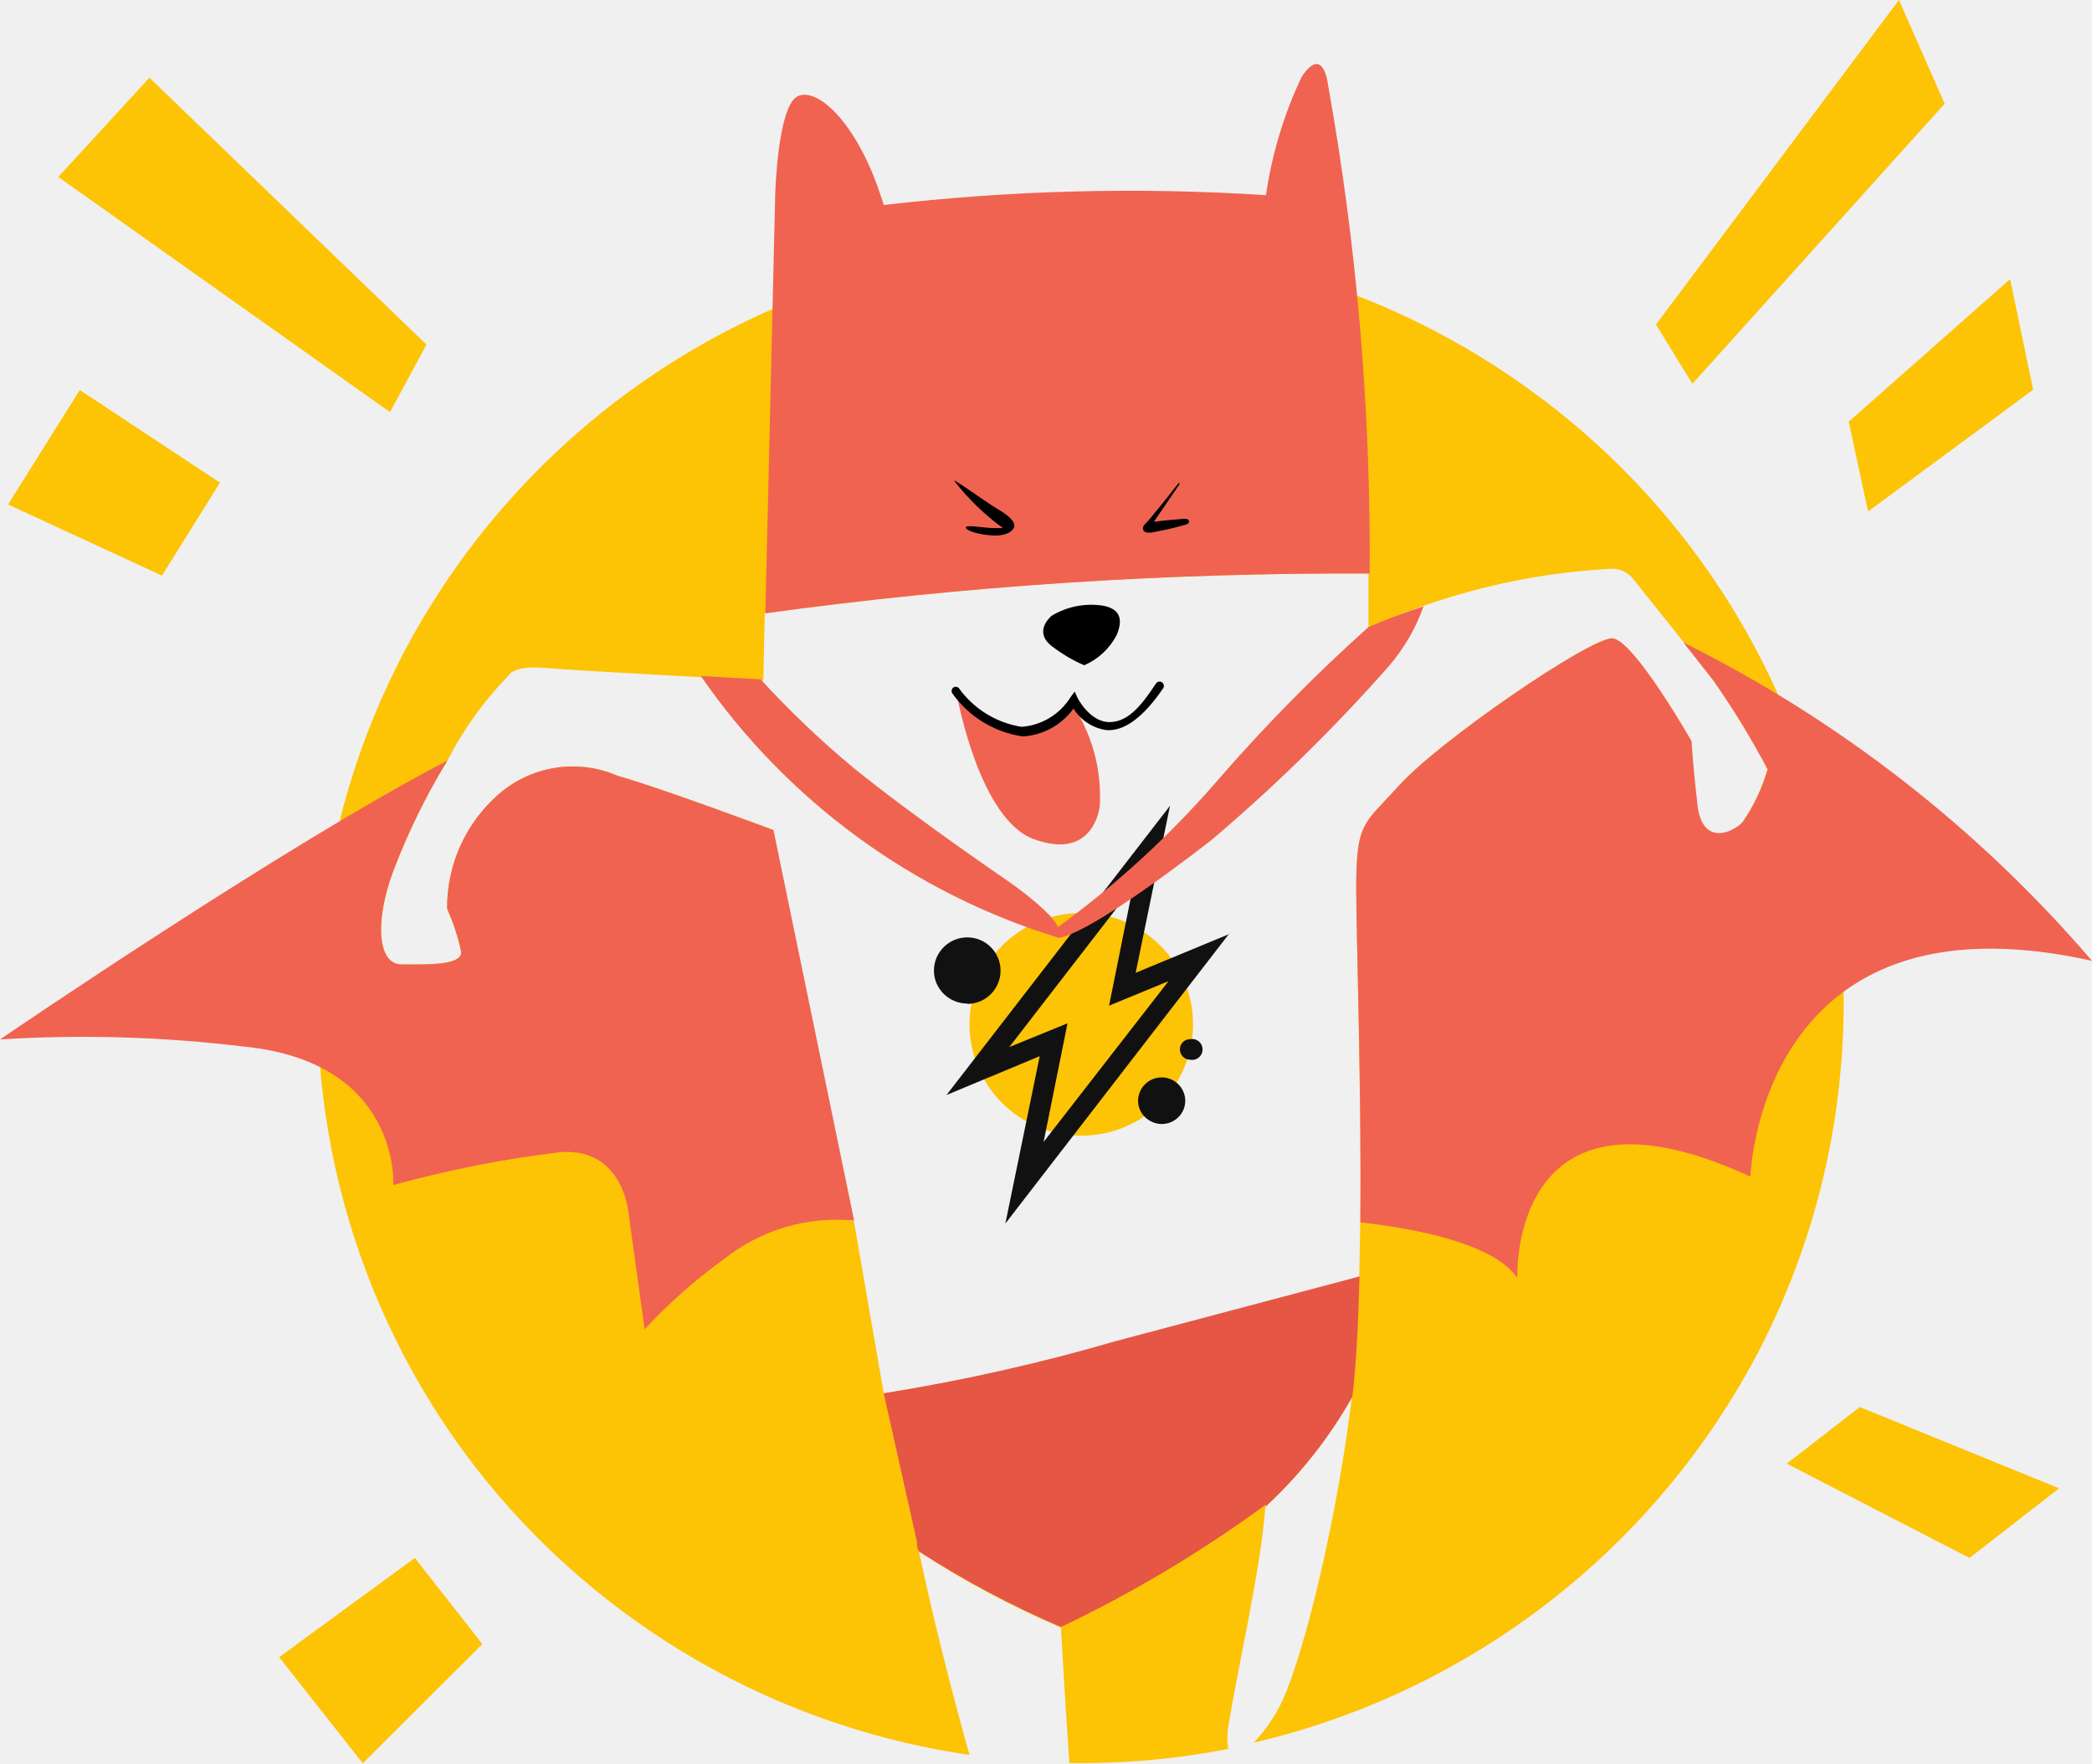
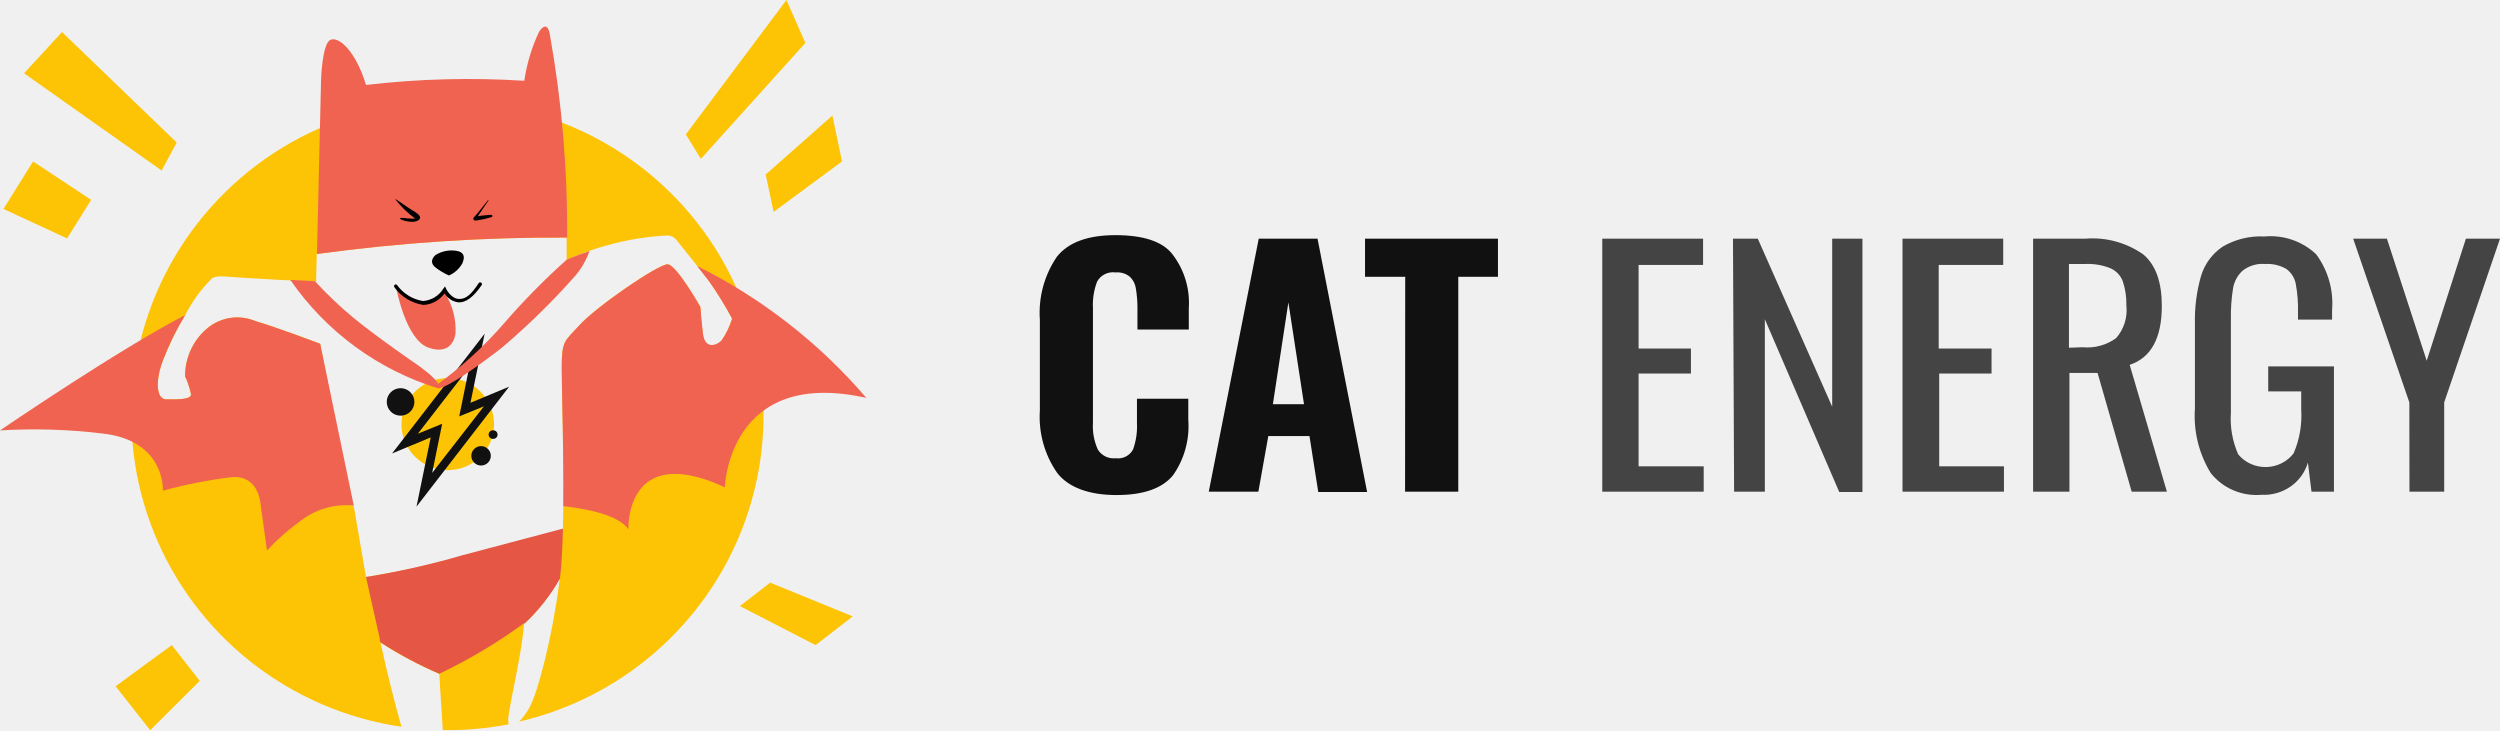
- <svg xmlns="http://www.w3.org/2000/svg" width="70" height="59" fill="none" viewBox="0 0 70 59">
-   <path fill="#FDC305" d="M59.74 23.8a25.42 25.42 0 0 0-8.03-10.37A25.63 25.63 0 0 0 15.99 18a25.33 25.33 0 0 0 4.35 35.54 25.63 25.63 0 0 0 12.1 5.18c-.58-2.07-1.17-4.36-1.69-6.8 1.5.98 3.1 1.83 4.75 2.54 0 0 .12 2.14.28 4.53 1.78.03 3.56-.13 5.32-.47a2.1 2.1 0 0 1 0-.75c.29-1.85 1.08-5.2 1.24-7.35a15.1 15.1 0 0 0 2.9-3.68l-.06.44c-.55 4.22-1.7 8.74-2.4 9.98-.22.42-.5.8-.83 1.15a25.65 25.65 0 0 0 16.93-13.16 25.32 25.32 0 0 0 .86-21.34Zm-1.46 3.77c-.44.42-1.35.71-1.5-.58-.15-1.29-.19-2.2-.19-2.2s-1.93-3.4-2.64-3.43c-.72-.04-5.82 3.44-7.17 4.96-1.16 1.28-1.4 1.19-1.4 3.44 0 1.7.23 8.1.1 13l-8.13 2.15c-2.55.73-5.15 1.3-7.78 1.71l-1-5.78h-.14l-2.56-13.07s-3.8-1.42-5.2-1.81a3.77 3.77 0 0 0-3.99.62 5.03 5.03 0 0 0-1.72 3.82c.2.46.37.95.47 1.44.05.48-1.2.43-2 .43-.79 0-.9-1.43-.28-3.1a22.1 22.1 0 0 1 1.82-3.72 11.78 11.78 0 0 1 2.06-2.86s.14-.34 1.25-.24c1.1.1 7.26.42 7.26.42l.05-2.25c6.7-.92 13.44-1.36 20.2-1.33v1.82a22.58 22.58 0 0 1 8.12-1.98.91.91 0 0 1 .77.38c.33.43 2.4 2.98 2.64 3.34a27.6 27.6 0 0 1 1.82 2.98 6.17 6.17 0 0 1-.86 1.83Z" />
-   <path fill="#F06351" d="m56.33 21.5 1 1.27a27.6 27.6 0 0 1 1.82 2.98 6.17 6.17 0 0 1-.85 1.77c-.44.42-1.35.71-1.5-.58-.15-1.29-.2-2.14-.2-2.14s-1.94-3.4-2.65-3.44c-.72-.04-5.82 3.44-7.17 4.96-1.16 1.28-1.4 1.19-1.4 3.44 0 1.49.18 6.6.14 11.14 1.8.2 4.46.7 5.25 1.86 0 0-.29-7.12 7.8-3.39 0 0 .28-9.71 11.43-7.22A43.58 43.58 0 0 0 56.33 21.5Zm-10.5-2.3c.04-5.5-.43-11-1.4-16.4 0 0-.15-1.3-.87-.24-.6 1.26-1 2.6-1.2 3.97a71.13 71.13 0 0 0-12.79.33c-.82-2.72-2.21-3.96-2.88-3.64-.67.33-.75 3.26-.75 3.26l-.33 14.04c6.7-.92 13.45-1.36 20.22-1.33Z" />
-   <path fill="#E55645" d="M45.25 46.74c.13-1.06.2-2.47.24-4.03l-8.14 2.16a64.15 64.15 0 0 1-7.78 1.75l1.11 4.96c0 .11 0 .22.07.33 1.5.97 3.1 1.82 4.75 2.53a42.36 42.36 0 0 0 6.86-4.1v.06a15.11 15.11 0 0 0 2.89-3.66Z" />
-   <path fill="#000" d="M31.93 16.09c-.05-.1 1 .67 1.4.91.41.24.61.42.61.59 0 .17-.26.33-.62.33s-.91-.11-1-.25c-.07-.14.6 0 .94 0h.3a8.04 8.04 0 0 1-1.63-1.58Zm7.48.11s-1 1.27-1.09 1.33c-.09.06-.17.33.2.29.4-.07.81-.16 1.2-.28.12-.06.08-.2-.11-.18-.19.02-.68.05-1 .1l.85-1.25s.03-.12-.05-.01Zm-3.13 6.06c.46-.2.84-.55 1.08-1 .28-.65 0-.9-.43-.99-.6-.1-1.23.02-1.75.34-.39.37-.34.73 0 1 .34.26.7.48 1.1.65Z" />
-   <path fill="#F06351" d="M35.92 23.5c-.12.23-.27.44-.46.6-.29.23-.63.36-1 .38-.55.05-1.1-.1-1.54-.44a2 2 0 0 1-.52-.44 1 1 0 0 0-.36-.25s.74 4.08 2.56 4.73c1.82.66 2.16-.75 2.2-1.13a5.56 5.56 0 0 0-.81-3.21c0-.3-.02-.1-.07-.23Z" />
-   <path fill="#000" d="M34.22 24.64a3.5 3.5 0 0 1-2.34-1.42.15.15 0 0 1 0-.2.14.14 0 0 1 .1-.04.14.14 0 0 1 .1.04 3.2 3.2 0 0 0 2.1 1.3 2.11 2.11 0 0 0 1.64-.99l.14-.19.1.22s.38.75 1 .8c.61.03 1.05-.42 1.62-1.29a.14.14 0 0 1 .24.16c-.66.97-1.3 1.44-1.89 1.4a1.55 1.55 0 0 1-1.11-.72 2.25 2.25 0 0 1-1.7.93Z" />
-   <path fill="#FDC305" d="M36.18 38a3.73 3.73 0 0 0 3.74-3.73 3.73 3.73 0 0 0-3.74-3.72 3.73 3.73 0 0 0-3.74 3.72A3.73 3.73 0 0 0 36.18 38Z" />
-   <path fill="#111" d="M41.14 31.25 38 32.55l1.15-5.59-7.48 9.68 3.12-1.3-1.15 5.6 7.49-9.7Zm-7.38 3.8 4.15-5.37-.8 3.97 1.99-.82-4.18 5.38.8-3.97-1.96.8Zm-1.39-1.46c.61 0 1.11-.5 1.11-1.11a1.11 1.11 0 1 0-2.23 0c0 .6.5 1.1 1.12 1.1Zm6.5 4.02c.44 0 .79-.35.79-.78a.79.79 0 0 0-.79-.78.79.79 0 0 0-.79.78c0 .43.36.78.8.78Zm.96-2.15a.35.35 0 1 0 0-.69c-.2 0-.35.15-.35.34 0 .2.16.35.35.35Z" />
-   <path fill="#F06351" d="M45.78 20.99a57.14 57.14 0 0 0-5.08 5.17 31.74 31.74 0 0 1-5.3 4.86c-.22-.53-1.63-1.51-1.63-1.51s-3.13-2.13-5.19-3.8a31.74 31.74 0 0 1-3.13-2.98l-2-.11a22.57 22.57 0 0 0 11.98 8.76c.86-.13 3.27-1.85 5.08-3.25a57.36 57.36 0 0 0 5.98-5.86c.5-.59.89-1.26 1.14-1.98-1.14.37-1.85.7-1.85.7Z" />
-   <path fill="#FDC305" d="m65.07 3.47-8.44 9.37-1.22-1.98L63.54 0l1.53 3.47ZM62.5 17.12l5.53-4.08-.77-3.7-5.4 4.77.65 3.01Zm-2.72 31.85 6.12 3.16 3-2.33-6.67-2.72-2.45 1.9ZM1.95 5.92 5 2.6l9.27 8.93-1.22 2.26-11.1-7.87Zm5.41 10.23-4.69-3.1-2.4 3.83 5.15 2.38 1.94-3.11Zm6.52 35.98-4.54 3.32 2.8 3.55 4-3.99-2.26-2.88Z" />
-   <path fill="#F06351" d="M25.87 27.77s-3.8-1.42-5.2-1.81a3.77 3.77 0 0 0-3.99.62 5.03 5.03 0 0 0-1.72 3.82c.2.46.37.95.47 1.44.05.48-1.2.43-2 .43-.79 0-.9-1.43-.28-3.1a22.1 22.1 0 0 1 1.82-3.72C9.53 28.27 0 34.78 0 34.78a44.6 44.6 0 0 1 8.17.24c5.24.52 4.99 4.63 4.99 4.63 1.84-.5 3.72-.88 5.62-1.1 2.11-.14 2.26 2.1 2.26 2.1l.53 3.83c.8-.87 1.69-1.65 2.64-2.34a6.07 6.07 0 0 1 4.37-1.3l-2.7-13.07Z" />
+ <svg xmlns="http://www.w3.org/2000/svg" width="202" height="59" fill="none" viewBox="0 0 202 59">
+   <g clip-path="url(#a)">
+     <path fill="#FDC305" d="M59.743 23.806A25.423 25.423 0 0 0 51.71 13.43a25.632 25.632 0 0 0-12.165-5.02 25.688 25.688 0 0 0-13.062 1.671 25.536 25.536 0 0 0-10.491 7.916 25.327 25.327 0 0 0-5.132 12.06 25.267 25.267 0 0 0 1.59 12.997 25.417 25.417 0 0 0 7.892 10.484 25.629 25.629 0 0 0 12.094 5.184 113.224 113.224 0 0 1-1.686-6.794 32.342 32.342 0 0 0 4.749 2.529s.12 2.142.28 4.533c1.783.03 3.566-.126 5.317-.466a2.108 2.108 0 0 1 0-.754c.29-1.855 1.088-5.198 1.247-7.35a15.108 15.108 0 0 0 2.894-3.68l-.06.436c-.549 4.226-1.696 8.74-2.395 9.989a5.534 5.534 0 0 1-.828 1.14 25.646 25.646 0 0 0 9.918-4.727 25.467 25.467 0 0 0 7.004-8.43 25.303 25.303 0 0 0 .867-21.341Zm-1.466 3.76c-.44.426-1.347.714-1.497-.576-.15-1.29-.19-2.192-.19-2.192s-1.925-3.402-2.643-3.442c-.719-.04-5.817 3.442-7.164 4.96-1.167 1.28-1.397 1.19-1.397 3.442 0 1.696.22 8.104.1 13.004l-8.131 2.153a64.17 64.17 0 0 1-7.783 1.706l-.997-5.783h-.14l-2.564-13.064s-3.801-1.428-5.198-1.815a3.772 3.772 0 0 0-3.991.625 5.005 5.005 0 0 0-1.726 3.819c.21.46.371.943.479 1.438.05.476-1.197.426-1.996.426-.798 0-.918-1.428-.289-3.104a22.571 22.571 0 0 1 1.816-3.71 11.776 11.776 0 0 1 2.065-2.867s.14-.337 1.247-.238c1.108.1 7.264.427 7.264.427l.05-2.252a143.265 143.265 0 0 1 20.193-1.33v1.816a22.576 22.576 0 0 1 8.122-1.984.912.912 0 0 1 .768.387c.34.427 2.405 2.976 2.644 3.343.67.953 1.28 1.947 1.826 2.976a6.174 6.174 0 0 1-.868 1.825v.01Z" />
+     <path fill="#F06351" d="M56.331 21.495c.47.595.878 1.121.998 1.28.67.953 1.28 1.947 1.826 2.976-.19.63-.48 1.226-.858 1.765-.44.427-1.347.714-1.497-.575-.15-1.29-.21-2.143-.21-2.143s-1.925-3.402-2.643-3.442c-.719-.04-5.817 3.442-7.164 4.96-1.167 1.28-1.397 1.19-1.397 3.442 0 1.488.17 6.596.13 11.14 1.806.198 4.46.694 5.258 1.864 0 0-.29-7.122 7.792-3.392 0 0 .28-9.711 11.434-7.221a43.584 43.584 0 0 0-13.669-10.654Zm-10.506-2.301a89.212 89.212 0 0 0-1.397-16.397s-.15-1.29-.868-.238a14.084 14.084 0 0 0-1.197 3.968 71.13 71.13 0 0 0-12.79.337c-.819-2.728-2.215-3.968-2.884-3.64-.669.327-.748 3.253-.748 3.253l-.33 14.046a143.275 143.275 0 0 1 20.214-1.33Z" />
+     <path fill="#E55645" d="M45.246 46.74c.13-1.062.2-2.47.24-4.028l-8.132 2.153a64.152 64.152 0 0 1-7.782 1.756l1.108 4.96c0 .108 0 .218.07.327a32.337 32.337 0 0 0 4.748 2.53 42.36 42.36 0 0 0 6.864-4.098v.06a15.113 15.113 0 0 0 2.884-3.66Z" />
+     <path fill="#000" d="M31.927 16.09c-.05-.1.998.674 1.407.912.409.238.608.416.608.585 0 .169-.26.337-.618.337-.36 0-.918-.119-.998-.258-.08-.139.599 0 .938 0h.29a8.043 8.043 0 0 1-1.627-1.577Zm7.483.108s-.998 1.27-1.088 1.33c-.09.059-.17.337.19.287.412-.061.82-.154 1.217-.278.11-.06.07-.198-.12-.178-.19.02-.678.05-.997.109l.848-1.26s.03-.119-.05-.01Zm-3.133 6.061a2.29 2.29 0 0 0 1.087-.992c.28-.655 0-.903-.438-.992a2.456 2.456 0 0 0-1.746.337c-.39.367-.34.724 0 .992.337.263.705.483 1.097.655Z" />
+     <path fill="#F06351" d="M35.918 23.509a2.02 2.02 0 0 1-.46.595c-.283.227-.633.36-.997.377a2.184 2.184 0 0 1-1.536-.437 1.993 1.993 0 0 1-.53-.446 1 1 0 0 0-.358-.248s.748 4.077 2.564 4.731c1.816.655 2.155-.753 2.205-1.13a5.56 5.56 0 0 0-.819-3.214c0-.298-.02-.1-.07-.228Z" />
+     <path fill="#000" d="M34.222 24.64a3.504 3.504 0 0 1-2.345-1.419.149.149 0 0 1 0-.198.138.138 0 0 1 .1-.042.14.14 0 0 1 .1.042 3.203 3.203 0 0 0 2.105 1.3 2.112 2.112 0 0 0 1.636-.993l.14-.188.1.218s.378.754.997.794c.619.04 1.057-.417 1.626-1.28a.144.144 0 0 1 .24.159c-.666.972-1.294 1.438-1.886 1.398a1.551 1.551 0 0 1-1.117-.724 2.251 2.251 0 0 1-1.696.933Z" />
+     <path fill="#FDC305" d="M36.177 37.99c2.066 0 3.741-1.665 3.741-3.719s-1.675-3.72-3.74-3.72c-2.067 0-3.742 1.666-3.742 3.72 0 2.054 1.675 3.72 3.741 3.72Z" />
+     <path fill="#111" d="m41.136 31.246-3.123 1.3 1.147-5.585-7.482 9.68 3.122-1.298-1.147 5.594 7.483-9.691Zm-7.373 3.799 4.15-5.366-.808 3.967 1.995-.813-4.18 5.376.808-3.968-1.965.804Zm-1.397-1.458c.617 0 1.117-.498 1.117-1.111 0-.614-.5-1.111-1.117-1.111s-1.117.497-1.117 1.11c0 .614.5 1.112 1.117 1.112Zm6.505 4.027c.435 0 .788-.35.788-.784a.786.786 0 0 0-.788-.783.786.786 0 0 0-.788.783c0 .433.353.784.788.784Zm.958-2.152a.348.348 0 1 0 0-.694.348.348 0 0 0-.35.346.35.35 0 0 0 .35.348Z" />
+     <path fill="#F06351" d="M45.775 20.99a57.14 57.14 0 0 0-5.078 5.167 31.744 31.744 0 0 1-5.298 4.86c-.22-.525-1.626-1.507-1.626-1.507s-3.133-2.133-5.188-3.81a31.736 31.736 0 0 1-3.133-2.975l-1.996-.109a22.57 22.57 0 0 0 11.973 8.769c.858-.14 3.272-1.855 5.078-3.254a57.362 57.362 0 0 0 5.987-5.862 6.318 6.318 0 0 0 1.137-1.984c-1.137.377-1.856.704-1.856.704Z" />
+     <path fill="#FDC305" d="m65.07 3.472-8.44 9.364-1.217-1.974L63.544 0l1.527 3.472ZM62.507 17.12l5.527-4.076-.778-3.71-5.388 4.771.639 3.016Zm-2.724 31.852 6.116 3.154 3.003-2.321-6.674-2.728-2.445 1.895ZM1.945 5.922l3.063-3.333 9.269 8.927-1.217 2.262L1.944 5.922Zm5.418 10.227-4.69-3.105L.28 16.883l5.138 2.38 1.946-3.114Zm6.515 35.977-4.54 3.323L12.133 59l4.01-3.988-2.264-2.886Z" />
+     <path fill="#F06351" d="M25.87 27.774s-3.8-1.428-5.197-1.815a3.771 3.771 0 0 0-3.991.625 5.004 5.004 0 0 0-1.726 3.819c.21.46.371.943.479 1.438.05.476-1.198.426-1.996.426s-.918-1.428-.29-3.104a22.571 22.571 0 0 1 1.817-3.71C9.528 28.27 0 34.777 0 34.777a45.981 45.981 0 0 1 8.171.238c5.238.526 4.989 4.632 4.989 4.632a38.754 38.754 0 0 1 5.617-1.1c2.115-.14 2.265 2.102 2.265 2.102l.529 3.83a18.221 18.221 0 0 1 2.644-2.342 6.07 6.07 0 0 1 4.37-1.29L25.87 27.775Z" />
+     <path fill="#111" d="M85.424 38.216a7.92 7.92 0 0 1-1.403-5.06v-7.312a8.041 8.041 0 0 1 1.382-5.109c.929-1.163 2.515-1.741 4.76-1.735 2.244.007 3.764.517 4.559 1.53a6.427 6.427 0 0 1 1.333 4.378v1.716h-4.149v-1.862a9.497 9.497 0 0 0-.13-1.463 1.622 1.622 0 0 0-.47-.926 1.576 1.576 0 0 0-1.153-.36 1.498 1.498 0 0 0-.87.134c-.27.131-.49.34-.633.597a5.202 5.202 0 0 0-.34 2.145v9.28a4.55 4.55 0 0 0 .39 2.146c.145.243.36.44.617.567.258.126.549.177.836.145.282.038.57-.01.821-.14.252-.13.456-.333.582-.582a5.56 5.56 0 0 0 .31-2.135v-1.95h4.148v1.687a6.925 6.925 0 0 1-1.232 4.494C93.9 39.473 92.377 40 90.213 40s-3.858-.585-4.79-1.784Zm16.282-18.933h4.75l4.008 20.473h-3.948l-.711-4.523h-3.327l-.802 4.494h-4.008l4.038-20.444Zm3.658 13.376-1.263-8.229-1.252 8.229h2.515Zm8.177-10.295h-3.247v-3.081h10.741v3.08h-3.206v17.364h-4.299l.011-17.363Z" />
+     <path fill="#444" d="M129.463 19.283h8.146v2.125h-5.21v6.756h4.228v2.018h-4.228v7.498h5.26v2.047h-8.196V19.283Zm10.562 0h2.004l6.012 13.58v-13.58h2.444v20.473h-1.873l-6.012-13.96v13.931h-2.485l-.09-20.444Zm13.697 0h8.137v2.125h-5.211v6.756h4.269v2.018h-4.229v7.498h5.231v2.047h-8.197V19.283Zm10.552 0h4.228a7.158 7.158 0 0 1 4.68 1.277c1.002.848 1.493 2.233 1.493 4.153 0 2.6-.865 4.19-2.596 4.767l3.006 10.247h-2.845l-2.756-9.593h-2.274v9.593h-2.936V19.283Zm4.008 8.774a3.956 3.956 0 0 0 2.705-.74c.315-.363.55-.785.692-1.24a3.4 3.4 0 0 0 .13-1.403 5.55 5.55 0 0 0-.291-1.95 1.833 1.833 0 0 0-.391-.625 1.892 1.892 0 0 0-.611-.428 4.887 4.887 0 0 0-2.054-.34h-1.292v6.765l1.112-.039Zm10.341 10.159A8.823 8.823 0 0 1 177.35 33v-6.825a12.863 12.863 0 0 1 .501-3.9 4.38 4.38 0 0 1 1.744-2.349 6.053 6.053 0 0 1 3.367-.819 5.408 5.408 0 0 1 2.258.271c.723.25 1.382.65 1.93 1.172a6.686 6.686 0 0 1 1.282 4.514v.76h-2.755v-.633a10.93 10.93 0 0 0-.18-2.262 1.946 1.946 0 0 0-.762-1.2 3.074 3.074 0 0 0-1.723-.399 2.574 2.574 0 0 0-1.814.546 2.474 2.474 0 0 0-.771 1.443 14.096 14.096 0 0 0-.171 2.428v7.594a7.155 7.155 0 0 0 .591 3.373c.272.328.617.59 1.009.767a2.905 2.905 0 0 0 2.494-.049c.384-.192.718-.468.976-.805a7.725 7.725 0 0 0 .612-3.559v-1.443h-2.666v-2.018h5.311v10.12h-1.814l-.29-2.35a3.601 3.601 0 0 1-1.403 1.936 3.769 3.769 0 0 1-2.335.667 4.787 4.787 0 0 1-2.292-.367 4.651 4.651 0 0 1-1.826-1.397Zm16.052-5.703-4.539-13.23h2.726l3.216 9.866 3.167-9.866H202l-4.509 13.23v7.214h-2.806l-.01-7.214Z" />
+   </g>
+   <defs>
+     <clipPath id="a">
+       <path fill="#fff" d="M0 0h202v59H0z" />
+     </clipPath>
+   </defs>
</svg>
